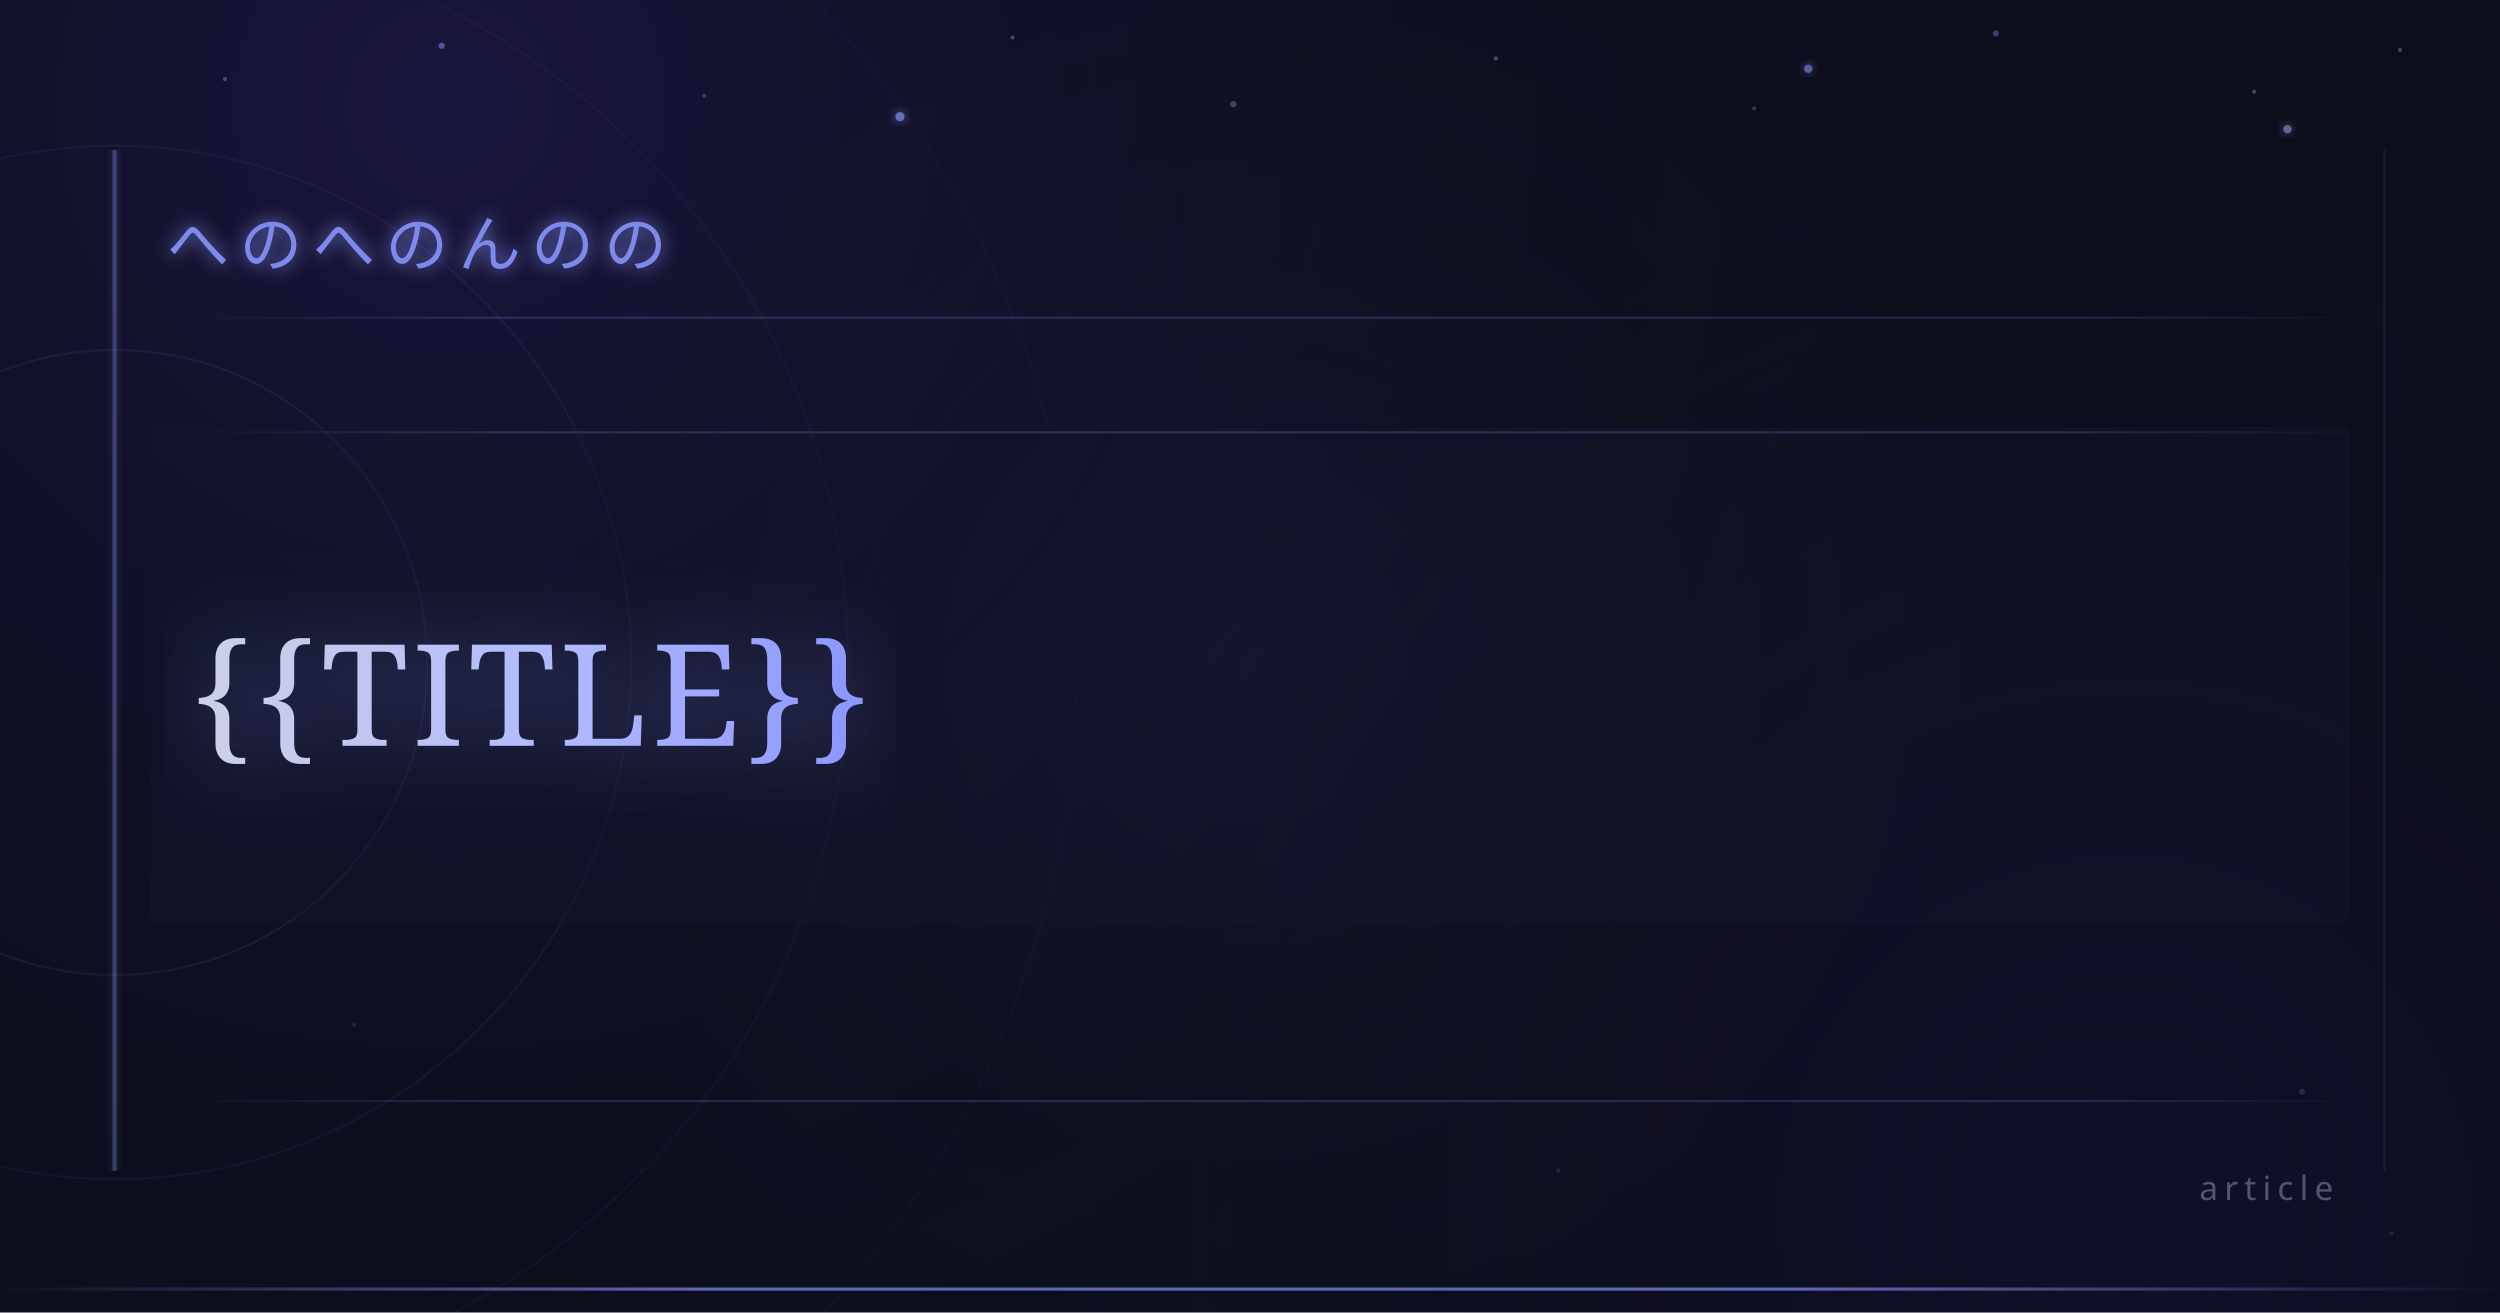
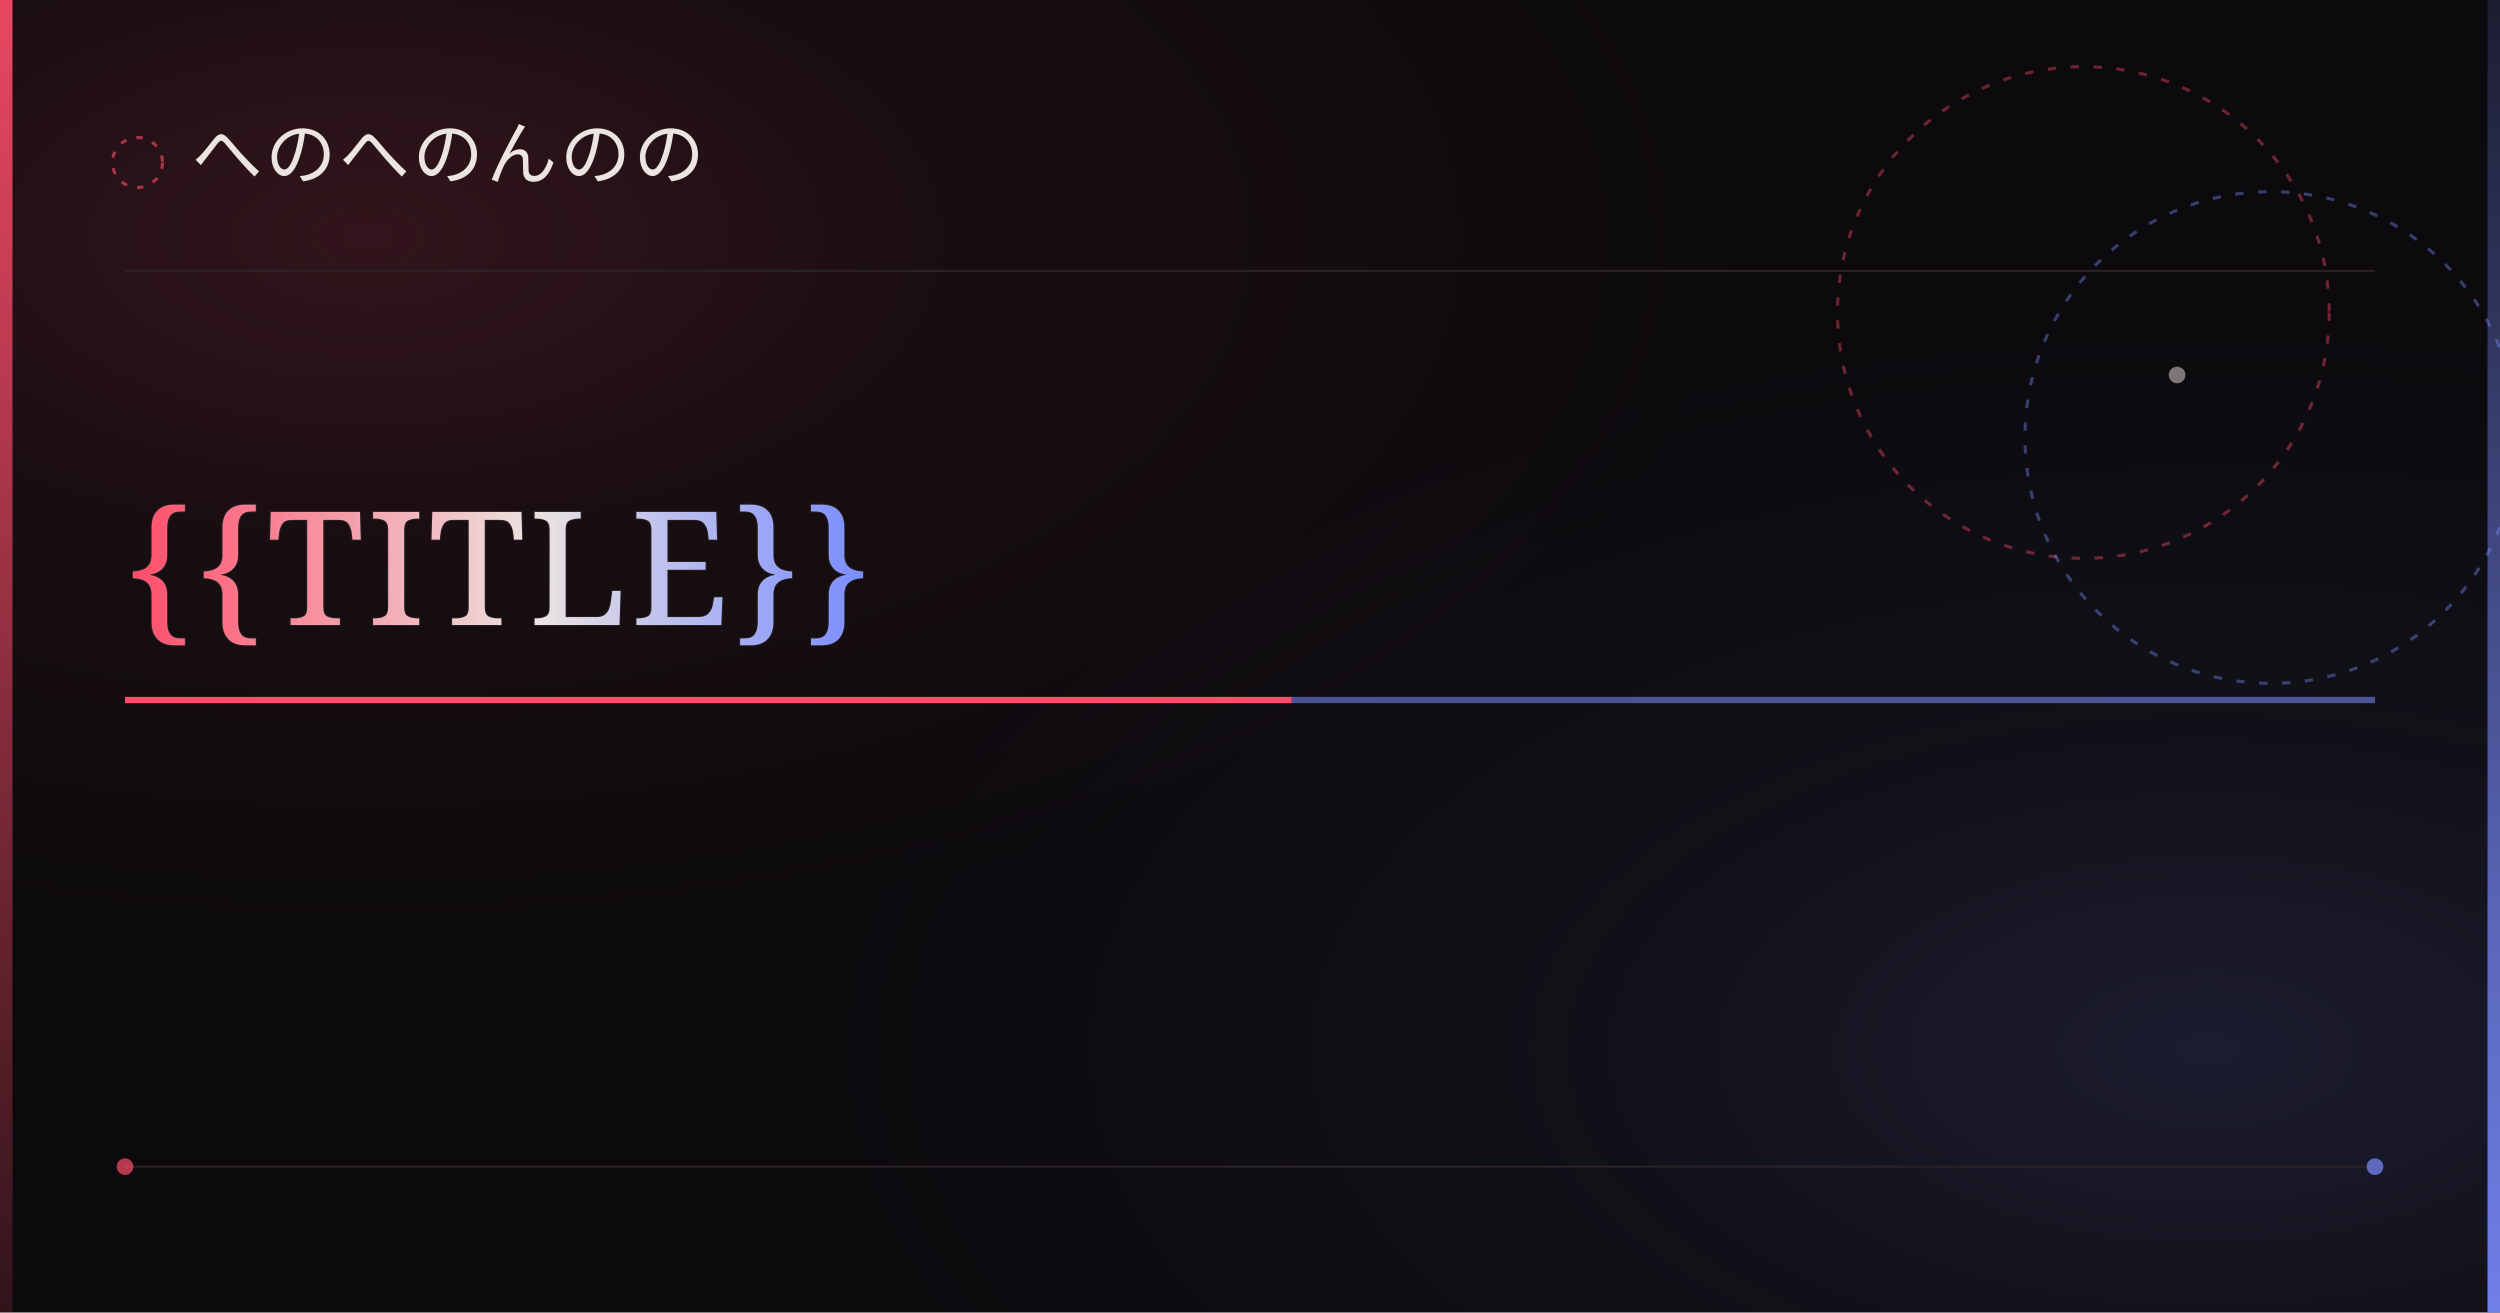
<svg xmlns="http://www.w3.org/2000/svg" width="1200" height="630" viewBox="0 0 1200 630">
  <defs>
-     <radialGradient id="g-atm1" cx="216" cy="50" r="700" gradientUnits="userSpaceOnUse">
-       <stop offset="0%" stop-color="#4632af" stop-opacity="0.22" />
-       <stop offset="100%" stop-color="#0c0e1c" stop-opacity="0" />
+     <radialGradient id="glowA" cx="15%" cy="18%" r="55%">
+       <stop offset="0%" stop-color="#ff4d6a" stop-opacity="0.16" />
+       <stop offset="45%" stop-color="#ff4d6a" stop-opacity="0.05" />
+       <stop offset="100%" stop-color="#ff4d6a" stop-opacity="0" />
    </radialGradient>
-     <radialGradient id="g-atm2" cx="1020" cy="580" r="540" gradientUnits="userSpaceOnUse">
-       <stop offset="0%" stop-color="#1e145a" stop-opacity="0.20" />
-       <stop offset="100%" stop-color="#0c0e1c" stop-opacity="0" />
+     <radialGradient id="glowB" cx="88%" cy="80%" r="55%">
+       <stop offset="0%" stop-color="#7a8cff" stop-opacity="0.14" />
+       <stop offset="45%" stop-color="#7a8cff" stop-opacity="0.05" />
+       <stop offset="100%" stop-color="#7a8cff" stop-opacity="0" />
    </radialGradient>
-     <radialGradient id="g-center" cx="600" cy="318" r="400" gradientUnits="userSpaceOnUse">
-       <stop offset="0%" stop-color="#8b96ff" stop-opacity="0.055" />
-       <stop offset="100%" stop-color="#0c0e1c" stop-opacity="0" />
-     </radialGradient>
-     <linearGradient id="g-sep" x1="0%" y1="0%" x2="100%" y2="0%">
-       <stop offset="0%" stop-color="#8b96ff" stop-opacity="0" />
-       <stop offset="14%" stop-color="#8b96ff" stop-opacity="0.20" />
-       <stop offset="86%" stop-color="#8b96ff" stop-opacity="0.20" />
-       <stop offset="100%" stop-color="#8b96ff" stop-opacity="0" />
+     <linearGradient id="titleGrad" x1="0%" y1="0%" x2="100%" y2="0%">
+       <stop offset="0%" stop-color="#ff4d6a" />
+       <stop offset="55%" stop-color="#ece4e1" />
+       <stop offset="100%" stop-color="#7a8cff" />
    </linearGradient>
-     <linearGradient id="g-train" x1="0%" y1="0%" x2="100%" y2="0%">
-       <stop offset="0%" stop-color="#8b96ff" stop-opacity="0" />
-       <stop offset="28%" stop-color="#8b96ff" stop-opacity="0.65" />
-       <stop offset="72%" stop-color="#8b96ff" stop-opacity="0.65" />
-       <stop offset="100%" stop-color="#8b96ff" stop-opacity="0" />
+     <linearGradient id="edgeFade" x1="0%" y1="0%" x2="0%" y2="100%">
+       <stop offset="0%" stop-color="#ff4d6a" stop-opacity="0.9" />
+       <stop offset="100%" stop-color="#ff4d6a" stop-opacity="0.15" />
    </linearGradient>
-     <linearGradient id="g-title" x1="0%" y1="0%" x2="100%" y2="0%">
-       <stop offset="0%" stop-color="#cdd1e5" />
-       <stop offset="55%" stop-color="#b0b9ff" />
-       <stop offset="100%" stop-color="#8b96ff" />
+     <linearGradient id="edgeFade2" x1="0%" y1="0%" x2="0%" y2="100%">
+       <stop offset="0%" stop-color="#7a8cff" stop-opacity="0.15" />
+       <stop offset="100%" stop-color="#7a8cff" stop-opacity="0.9" />
    </linearGradient>
-     <filter id="f-xs" x="-50%" y="-50%" width="200%" height="200%">
-       <feGaussianBlur in="SourceGraphic" stdDeviation="2.5" result="b" />
-       <feMerge>
-         <feMergeNode in="b" />
-         <feMergeNode in="SourceGraphic" />
-       </feMerge>
-     </filter>
-     <filter id="f-sm" x="-20%" y="-100%" width="140%" height="300%">
-       <feGaussianBlur in="SourceGraphic" stdDeviation="4" result="b" />
-       <feMerge>
-         <feMergeNode in="b" />
-         <feMergeNode in="SourceGraphic" />
-       </feMerge>
-     </filter>
-     <filter id="f-title-glow" x="-5%" y="-120%" width="110%" height="340%">
-       <feGaussianBlur in="SourceAlpha" stdDeviation="18" result="blur" />
-       <feFlood flood-color="#8b96ff" flood-opacity="0.50" result="color" />
-       <feComposite in="color" in2="blur" operator="in" result="glow" />
-       <feMerge>
-         <feMergeNode in="glow" />
-       </feMerge>
-     </filter>
  </defs>
-   <rect width="1200" height="630" fill="#0c0e1c" />
-   <rect width="1200" height="630" fill="url(#g-atm1)" />
-   <rect width="1200" height="630" fill="url(#g-atm2)" />
-   <rect width="1200" height="630" fill="url(#g-center)" />
-   <circle cx="108" cy="38" r="1" fill="#cdd1e5" opacity="0.30" />
-   <circle cx="212" cy="22" r="1.5" fill="#8b96ff" opacity="0.50" />
-   <circle cx="338" cy="46" r="1" fill="#cdd1e5" opacity="0.22" />
-   <circle cx="486" cy="18" r="1" fill="#8b96ff" opacity="0.38" />
-   <circle cx="592" cy="50" r="1.5" fill="#cdd1e5" opacity="0.28" />
-   <circle cx="718" cy="28" r="1" fill="#8b96ff" opacity="0.42" />
-   <circle cx="842" cy="52" r="1" fill="#cdd1e5" opacity="0.20" />
-   <circle cx="958" cy="16" r="1.5" fill="#8b96ff" opacity="0.35" />
-   <circle cx="1082" cy="44" r="1" fill="#cdd1e5" opacity="0.28" />
-   <circle cx="1152" cy="24" r="1" fill="#8b96ff" opacity="0.40" />
-   <circle cx="432" cy="56" r="2.2" fill="#8b96ff" opacity="0.68" filter="url(#f-xs)" />
-   <circle cx="868" cy="33" r="2" fill="#8b96ff" opacity="0.58" filter="url(#f-xs)" />
-   <circle cx="1098" cy="62" r="2" fill="#b0b9ff" opacity="0.52" filter="url(#f-xs)" />
-   <circle cx="170" cy="492" r="1" fill="#8b96ff" opacity="0.16" />
-   <circle cx="748" cy="562" r="1" fill="#8b96ff" opacity="0.16" />
-   <circle cx="1105" cy="524" r="1.5" fill="#cdd1e5" opacity="0.14" />
-   <circle cx="1148" cy="592" r="1" fill="#cdd1e5" opacity="0.12" />
-   <rect x="54" y="72" width="2" height="490" fill="#8b96ff" opacity="0.32" />
-   <rect x="52" y="72" width="6" height="490" fill="#8b96ff" opacity="0.055" />
-   <rect x="1144" y="72" width="1" height="490" fill="#8b96ff" opacity="0.10" />
-   <text x="80" y="128" font-family="serif" font-size="30" fill="#8b96ff" letter-spacing="5" opacity="0.90" filter="url(#f-sm)">へのへのんのの</text>
-   <rect x="80" y="152" width="1064" height="1" fill="url(#g-sep)" />
-   <circle cx="55" cy="318" r="150" fill="none" stroke="#8b96ff" stroke-width="1" stroke-opacity="0.09" />
-   <circle cx="55" cy="318" r="248" fill="none" stroke="#8b96ff" stroke-width="1" stroke-opacity="0.06" />
-   <circle cx="55" cy="318" r="352" fill="none" stroke="#8b96ff" stroke-width="1" stroke-opacity="0.04" />
-   <circle cx="55" cy="318" r="462" fill="none" stroke="#8b96ff" stroke-width="1" stroke-opacity="0.025" />
-   <rect x="72" y="205" width="1056" height="238" rx="3" fill="#12152b" opacity="0.42" />
-   <rect x="80" y="207" width="1064" height="1" fill="url(#g-sep)" />
-   <text x="92" y="358" font-family="serif" font-size="68" fill="#cdd1e5" letter-spacing="2" filter="url(#f-title-glow)">{{TITLE}}</text>
-   <text x="92" y="358" font-family="serif" font-size="68" fill="url(#g-title)" letter-spacing="2">{{TITLE}}</text>
-   <rect x="80" y="528" width="1064" height="1" fill="url(#g-sep)" />
-   <text x="1120" y="576" font-family="sans-serif" font-size="16" fill="#69728f" letter-spacing="3" text-anchor="end" opacity="0.72">article</text>
-   <rect x="0" y="618" width="1200" height="1.5" fill="url(#g-train)" />
+   <rect x="0" y="0" width="1200" height="630" fill="#0c0a0d" />
+   <rect x="0" y="0" width="1200" height="630" fill="url(#glowA)" />
+   <rect x="0" y="0" width="1200" height="630" fill="url(#glowB)" />
+   <circle cx="1000" cy="150" r="118" fill="none" stroke="#ff4d6a" stroke-opacity="0.4" stroke-width="1.5" stroke-dasharray="4 7" />
+   <circle cx="1090" cy="210" r="118" fill="none" stroke="#7a8cff" stroke-opacity="0.4" stroke-width="1.5" stroke-dasharray="4 7" />
+   <circle cx="1045" cy="180" r="4" fill="#ece4e1" fill-opacity="0.5" />
+   <rect x="0" y="0" width="6" height="630" fill="url(#edgeFade)" />
+   <rect x="1194" y="0" width="6" height="630" fill="url(#edgeFade2)" />
+   <line x1="60" y1="130" x2="1140" y2="130" stroke="#2a2226" stroke-width="1" />
+   <circle cx="66" cy="78" r="12" fill="none" stroke="#ff4d6a" stroke-opacity="0.6" stroke-width="1.5" stroke-dasharray="3 5" />
+   <text x="92" y="86" font-family="serif" font-size="34" fill="#ece4e1" letter-spacing="0.04em">へのへのんのの</text>
+   <text x="60" y="300" font-family="serif" font-size="76" fill="url(#titleGrad)" letter-spacing="0.02em">{{TITLE}}</text>
+   <text x="60" y="300" font-family="serif" font-size="76" fill="none" stroke="#ece4e1" stroke-opacity="0.08" stroke-width="1" letter-spacing="0.02em">{{TITLE}}</text>
+   <line x1="60" y1="336" x2="620" y2="336" stroke="#ff4d6a" stroke-width="3" />
+   <line x1="620" y1="336" x2="1140" y2="336" stroke="#7a8cff" stroke-width="3" stroke-opacity="0.55" />
+   <line x1="60" y1="560" x2="1140" y2="560" stroke="#2a2226" stroke-width="1" />
+   <circle cx="1140" cy="560" r="4" fill="#7a8cff" fill-opacity="0.7" />
+   <circle cx="60" cy="560" r="4" fill="#ff4d6a" fill-opacity="0.7" />
</svg>
